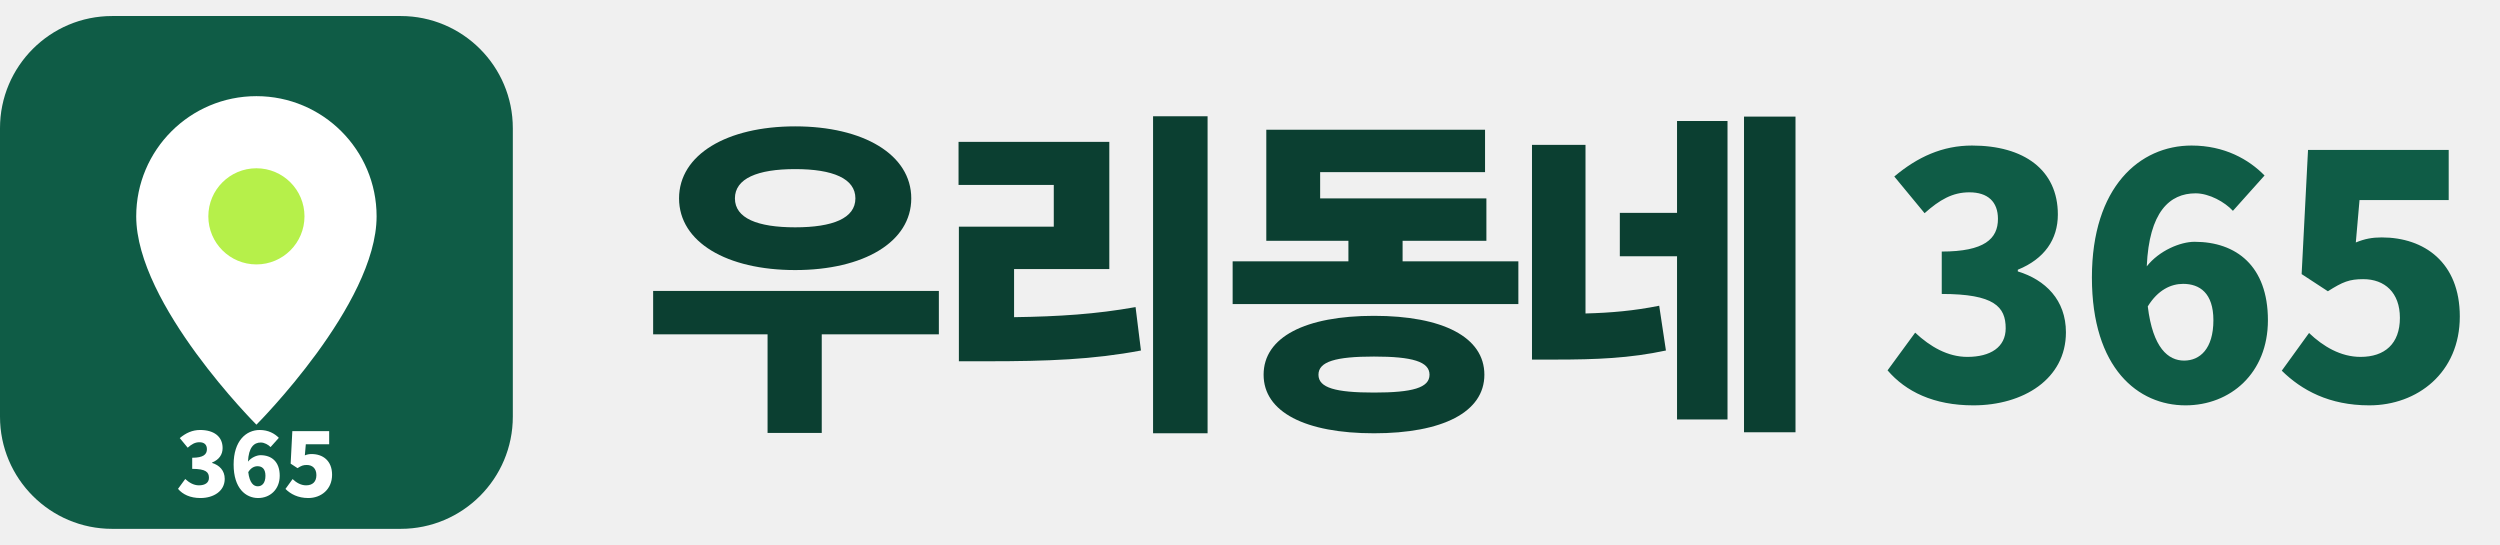
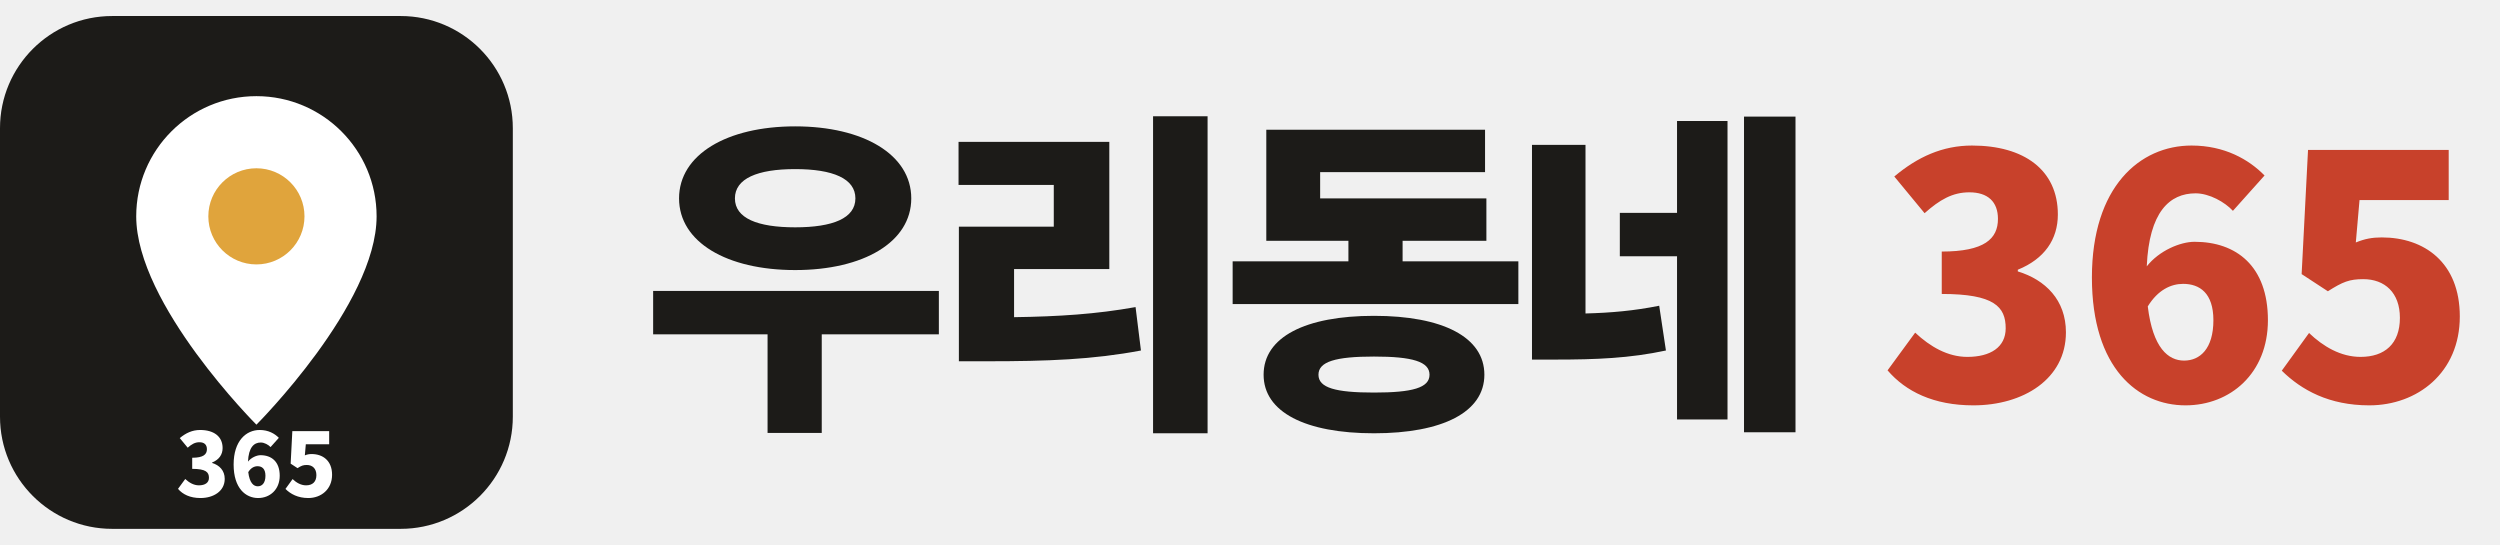
<svg xmlns="http://www.w3.org/2000/svg" viewBox="0 0 312 68">
  <g transform="translate(0,2)">
-     <rect width="64" height="64" rx="14" fill="#0F5C46" />
+     <rect width="64" height="64" rx="14" fill="#1C1B18" />
    <path d="M32 10a15 15 0 0 1 15 15c0 11-15 26-15 26s-15-15-15-26a15 15 0 0 1 15-15z" fill="#FFFFFF" />
-     <circle cx="32" cy="25" r="6" fill="#B6F04A" />
+     <circle cx="32" cy="25" r="6" fill="#E0A43C" />
    <path transform="translate(21.9515,60)" d="M3.069 0.154C4.697 0.154 6.094 -0.704 6.094 -2.233C6.094 -3.289 5.423 -3.949 4.521 -4.224V-4.279C5.39 -4.631 5.83 -5.269 5.83 -6.083C5.83 -7.546 4.719 -8.338 3.025 -8.338C2.057 -8.338 1.243 -7.964 0.484 -7.326L1.474 -6.127C1.969 -6.567 2.387 -6.809 2.937 -6.809C3.542 -6.809 3.872 -6.501 3.872 -5.94C3.872 -5.291 3.432 -4.873 2.035 -4.873V-3.487C3.751 -3.487 4.125 -3.069 4.125 -2.365C4.125 -1.749 3.63 -1.43 2.871 -1.43C2.233 -1.43 1.661 -1.76 1.166 -2.222L0.264 -0.99C0.858 -0.297 1.771 0.154 3.069 0.154Z M10.263 0.154C11.726 0.154 12.958 -0.891 12.958 -2.629C12.958 -4.4 11.924 -5.192 10.56 -5.192C10.098 -5.192 9.405 -4.906 8.998 -4.389C9.075 -6.171 9.746 -6.776 10.593 -6.776C11.044 -6.776 11.55 -6.49 11.814 -6.204L12.848 -7.359C12.331 -7.887 11.539 -8.338 10.461 -8.338C8.767 -8.338 7.205 -6.985 7.205 -4.026C7.205 -1.045 8.723 0.154 10.263 0.154ZM9.031 -3.08C9.361 -3.619 9.79 -3.817 10.186 -3.817C10.725 -3.817 11.176 -3.52 11.176 -2.629C11.176 -1.694 10.736 -1.309 10.219 -1.309C9.702 -1.309 9.196 -1.716 9.031 -3.08Z M16.533 0.154C18.106 0.154 19.492 -0.913 19.492 -2.75C19.492 -4.521 18.326 -5.335 16.94 -5.335C16.632 -5.335 16.39 -5.291 16.093 -5.17L16.214 -6.556H19.129V-8.195H14.531L14.322 -4.136L15.18 -3.575C15.664 -3.883 15.884 -3.971 16.335 -3.971C17.039 -3.971 17.534 -3.531 17.534 -2.706C17.534 -1.859 17.039 -1.43 16.247 -1.43C15.598 -1.43 15.026 -1.771 14.564 -2.211L13.673 -0.979C14.322 -0.341 15.224 0.154 16.533 0.154Z" fill="#FFFFFF" />
  </g>
-   <path transform="translate(80,0)" d="M19.236 15.77C10.71 15.77 4.746 19.298 4.746 24.758C4.746 30.218 10.71 33.704 19.236 33.704C27.762 33.704 33.726 30.218 33.726 24.758C33.726 19.298 27.762 15.77 19.236 15.77ZM19.236 21.104C23.94 21.104 26.754 22.28 26.754 24.758C26.754 27.236 23.94 28.37 19.236 28.37C14.532 28.37 11.718 27.236 11.718 24.758C11.718 22.28 14.532 21.104 19.236 21.104ZM1.512 36.308V41.726H15.792V54.032H22.554V41.726H37.17V36.308Z M63.902 14.51V54.074H70.706V14.51ZM39.626 17.702V23.078H51.512V28.286H39.668V45.086H43.28C50.672 45.086 56.426 44.876 62.39 43.742L61.718 38.324C56.804 39.206 52.184 39.5 46.556 39.584V33.578H58.442V17.702Z M91.474 39.416C82.906 39.416 77.698 42.062 77.698 46.766C77.698 51.428 82.906 54.074 91.474 54.074C100.042 54.074 105.25 51.428 105.25 46.766C105.25 42.062 100.042 39.416 91.474 39.416ZM91.474 44.498C96.262 44.498 98.404 45.128 98.404 46.766C98.404 48.404 96.262 48.992 91.474 48.992C86.686 48.992 84.544 48.404 84.544 46.766C84.544 45.128 86.686 44.498 91.474 44.498ZM78.034 16.19V30.05H88.282V32.612H73.834V37.946H109.492V32.612H95.044V30.05H105.502V24.758H84.754V21.482H105.334V16.19Z M137.652 14.552V53.948H144.078V14.552ZM111.192 39.164V44.876H114.09C119.214 44.876 123.414 44.708 127.908 43.742L127.068 38.156C123.918 38.786 121.062 39.038 117.87 39.122V18.08H111.192ZM129.294 15.098V26.564H122.154V31.982H129.294V52.352H135.594V15.098Z" fill="#0B3F31" />
-   <path transform="translate(234.56,0)" d="M11.718 50.588C17.934 50.588 23.268 47.312 23.268 41.474C23.268 37.442 20.706 34.922 17.262 33.872V33.662C20.58 32.318 22.26 29.882 22.26 26.774C22.26 21.188 18.018 18.164 11.55 18.164C7.854 18.164 4.746 19.592 1.848 22.028L5.628 26.606C7.518 24.926 9.114 24.002 11.214 24.002C13.524 24.002 14.784 25.178 14.784 27.32C14.784 29.798 13.104 31.394 7.77 31.394V36.686C14.322 36.686 15.75 38.282 15.75 40.97C15.75 43.322 13.86 44.54 10.962 44.54C8.526 44.54 6.342 43.28 4.452 41.516L1.008 46.22C3.276 48.866 6.762 50.588 11.718 50.588Z M38.186 50.588C43.772 50.588 48.476 46.598 48.476 39.962C48.476 33.2 44.528 30.176 39.32 30.176C37.556 30.176 34.91 31.268 33.356 33.242C33.65 26.438 36.212 24.128 39.446 24.128C41.168 24.128 43.1 25.22 44.108 26.312L48.056 21.902C46.082 19.886 43.058 18.164 38.942 18.164C32.474 18.164 26.51 23.33 26.51 34.628C26.51 46.01 32.306 50.588 38.186 50.588ZM33.482 38.24C34.742 36.182 36.38 35.426 37.892 35.426C39.95 35.426 41.672 36.56 41.672 39.962C41.672 43.532 39.992 45.002 38.018 45.002C36.044 45.002 34.112 43.448 33.482 38.24Z M61.126 50.588C67.132 50.588 72.424 46.514 72.424 39.5C72.424 32.738 67.972 29.63 62.68 29.63C61.504 29.63 60.58 29.798 59.446 30.26L59.908 24.968H71.038V18.71H53.482L52.684 34.208L55.96 36.35C57.808 35.174 58.648 34.838 60.37 34.838C63.058 34.838 64.948 36.518 64.948 39.668C64.948 42.902 63.058 44.54 60.034 44.54C57.556 44.54 55.372 43.238 53.608 41.558L50.206 46.262C52.684 48.698 56.128 50.588 61.126 50.588Z" fill="#0F5C46" />
+   <path transform="translate(80,0)" d="M19.236 15.77C10.71 15.77 4.746 19.298 4.746 24.758C4.746 30.218 10.71 33.704 19.236 33.704C27.762 33.704 33.726 30.218 33.726 24.758C33.726 19.298 27.762 15.77 19.236 15.77ZM19.236 21.104C23.94 21.104 26.754 22.28 26.754 24.758C26.754 27.236 23.94 28.37 19.236 28.37C14.532 28.37 11.718 27.236 11.718 24.758C11.718 22.28 14.532 21.104 19.236 21.104ZM1.512 36.308V41.726H15.792V54.032H22.554V41.726H37.17V36.308Z M63.902 14.51V54.074H70.706V14.51ZM39.626 17.702V23.078H51.512V28.286H39.668V45.086H43.28C50.672 45.086 56.426 44.876 62.39 43.742L61.718 38.324C56.804 39.206 52.184 39.5 46.556 39.584V33.578H58.442V17.702Z M91.474 39.416C82.906 39.416 77.698 42.062 77.698 46.766C77.698 51.428 82.906 54.074 91.474 54.074C100.042 54.074 105.25 51.428 105.25 46.766C105.25 42.062 100.042 39.416 91.474 39.416ZM91.474 44.498C96.262 44.498 98.404 45.128 98.404 46.766C98.404 48.404 96.262 48.992 91.474 48.992C86.686 48.992 84.544 48.404 84.544 46.766C84.544 45.128 86.686 44.498 91.474 44.498ZM78.034 16.19V30.05H88.282V32.612H73.834V37.946H109.492V32.612H95.044V30.05H105.502V24.758H84.754V21.482H105.334V16.19Z M137.652 14.552V53.948H144.078V14.552ZM111.192 39.164V44.876H114.09C119.214 44.876 123.414 44.708 127.908 43.742L127.068 38.156C123.918 38.786 121.062 39.038 117.87 39.122V18.08H111.192ZM129.294 15.098V26.564H122.154V31.982H129.294V52.352H135.594V15.098Z" fill="#1C1B18" />
+   <path transform="translate(234.56,0)" d="M11.718 50.588C17.934 50.588 23.268 47.312 23.268 41.474C23.268 37.442 20.706 34.922 17.262 33.872V33.662C20.58 32.318 22.26 29.882 22.26 26.774C22.26 21.188 18.018 18.164 11.55 18.164C7.854 18.164 4.746 19.592 1.848 22.028L5.628 26.606C7.518 24.926 9.114 24.002 11.214 24.002C13.524 24.002 14.784 25.178 14.784 27.32C14.784 29.798 13.104 31.394 7.77 31.394V36.686C14.322 36.686 15.75 38.282 15.75 40.97C15.75 43.322 13.86 44.54 10.962 44.54C8.526 44.54 6.342 43.28 4.452 41.516L1.008 46.22C3.276 48.866 6.762 50.588 11.718 50.588Z M38.186 50.588C43.772 50.588 48.476 46.598 48.476 39.962C48.476 33.2 44.528 30.176 39.32 30.176C37.556 30.176 34.91 31.268 33.356 33.242C33.65 26.438 36.212 24.128 39.446 24.128C41.168 24.128 43.1 25.22 44.108 26.312L48.056 21.902C46.082 19.886 43.058 18.164 38.942 18.164C32.474 18.164 26.51 23.33 26.51 34.628C26.51 46.01 32.306 50.588 38.186 50.588ZM33.482 38.24C34.742 36.182 36.38 35.426 37.892 35.426C39.95 35.426 41.672 36.56 41.672 39.962C41.672 43.532 39.992 45.002 38.018 45.002C36.044 45.002 34.112 43.448 33.482 38.24Z M61.126 50.588C67.132 50.588 72.424 46.514 72.424 39.5C72.424 32.738 67.972 29.63 62.68 29.63C61.504 29.63 60.58 29.798 59.446 30.26L59.908 24.968H71.038V18.71H53.482L52.684 34.208L55.96 36.35C57.808 35.174 58.648 34.838 60.37 34.838C63.058 34.838 64.948 36.518 64.948 39.668C64.948 42.902 63.058 44.54 60.034 44.54C57.556 44.54 55.372 43.238 53.608 41.558L50.206 46.262C52.684 48.698 56.128 50.588 61.126 50.588Z" fill="#C8412B" />
</svg>
